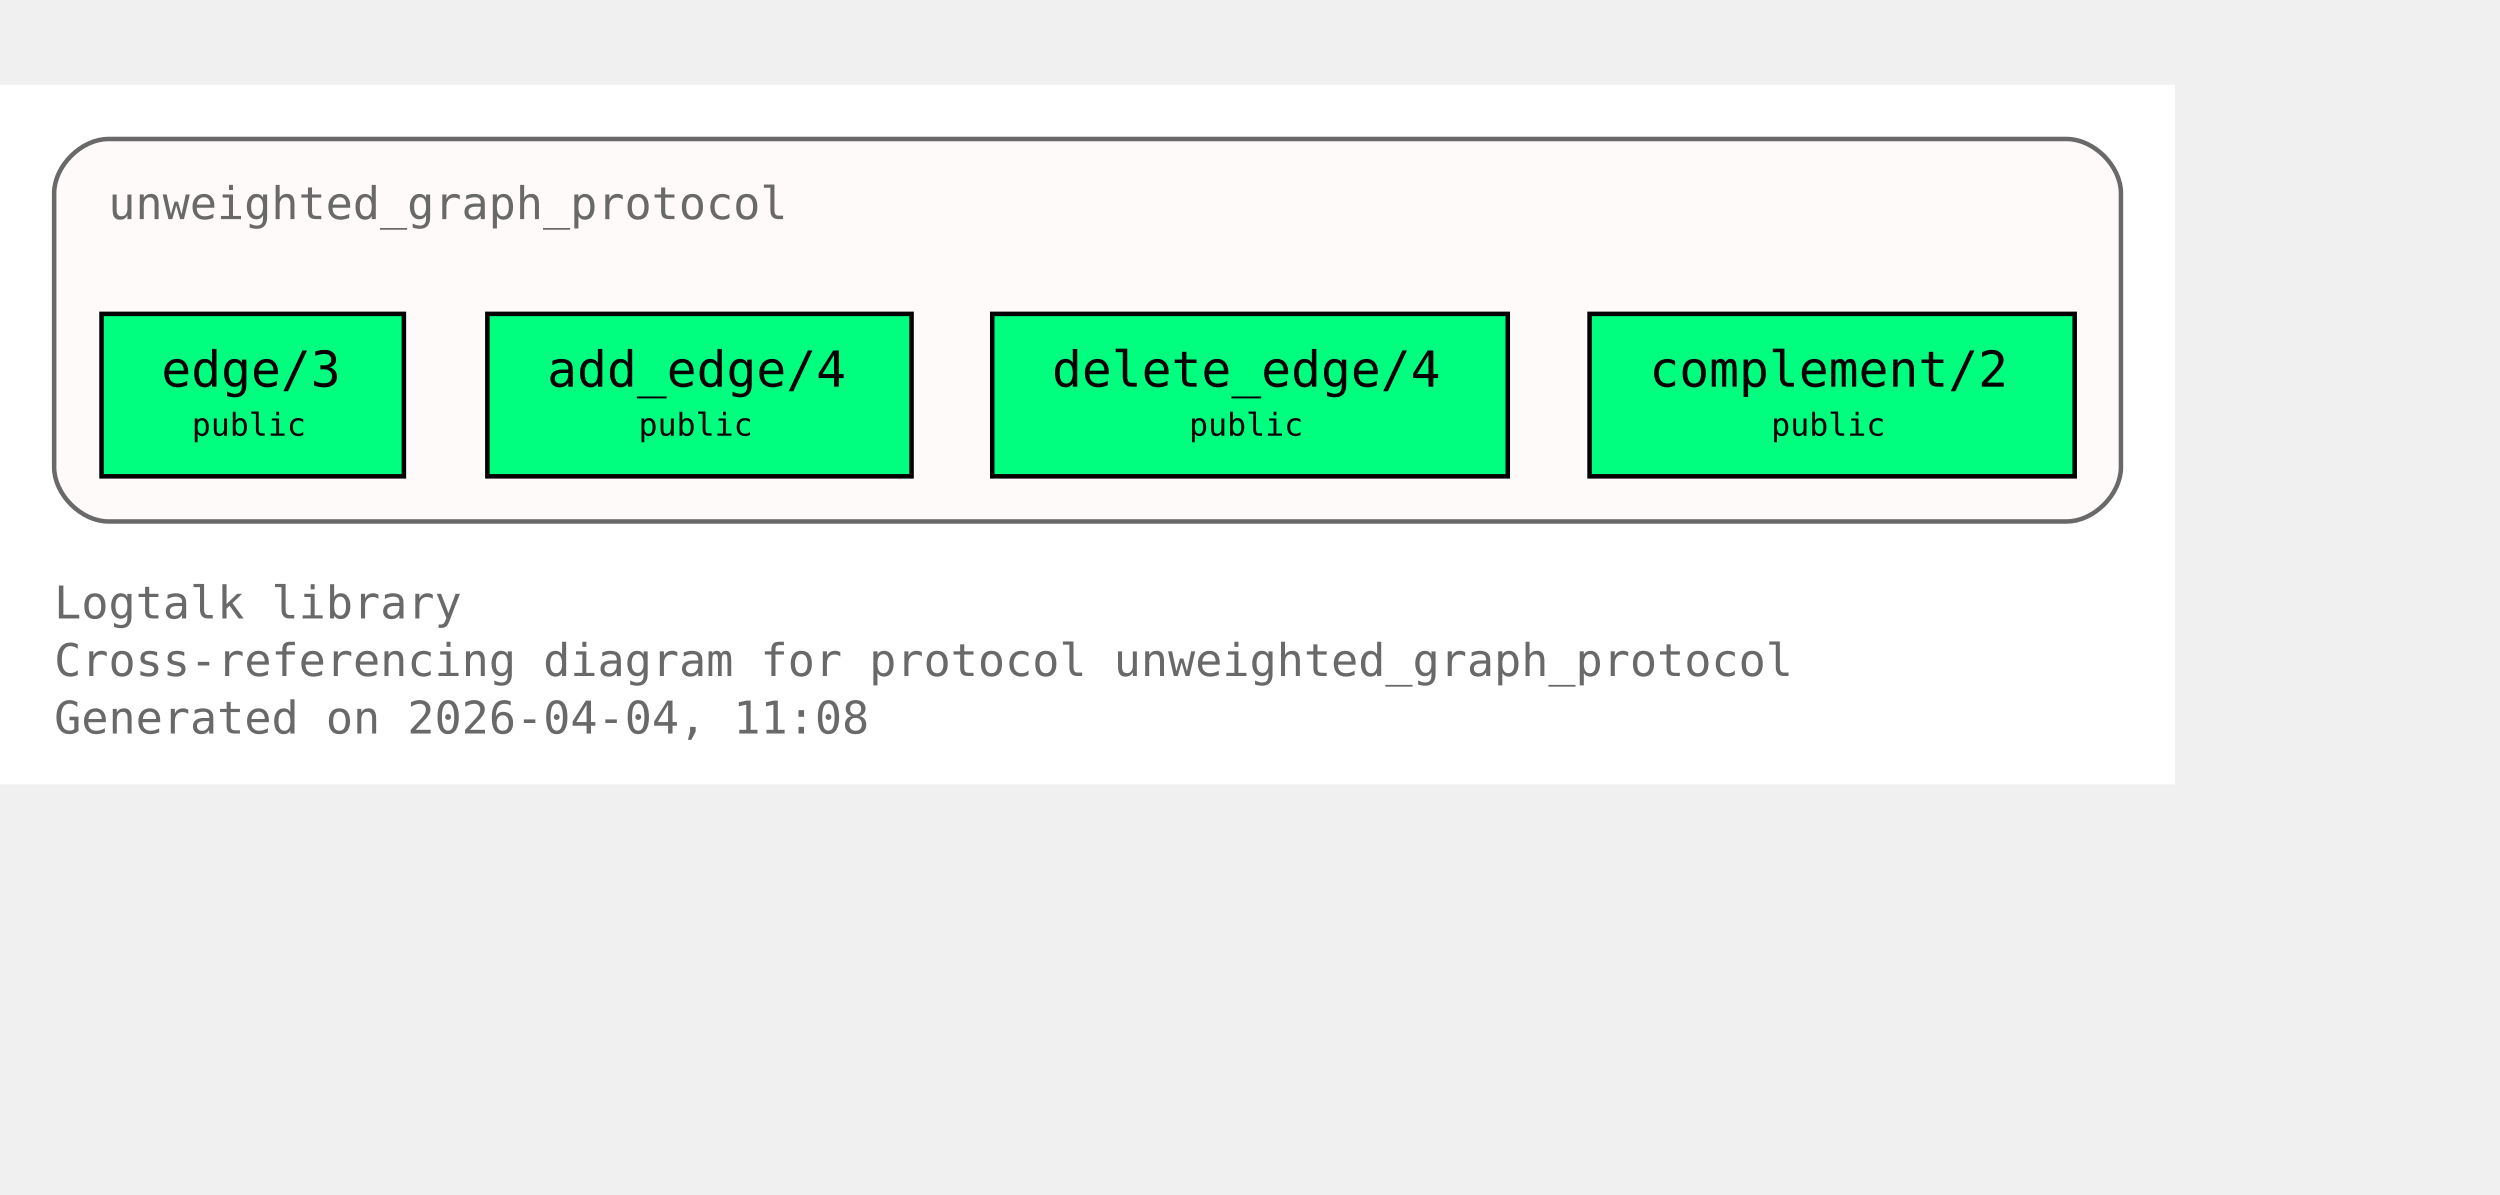
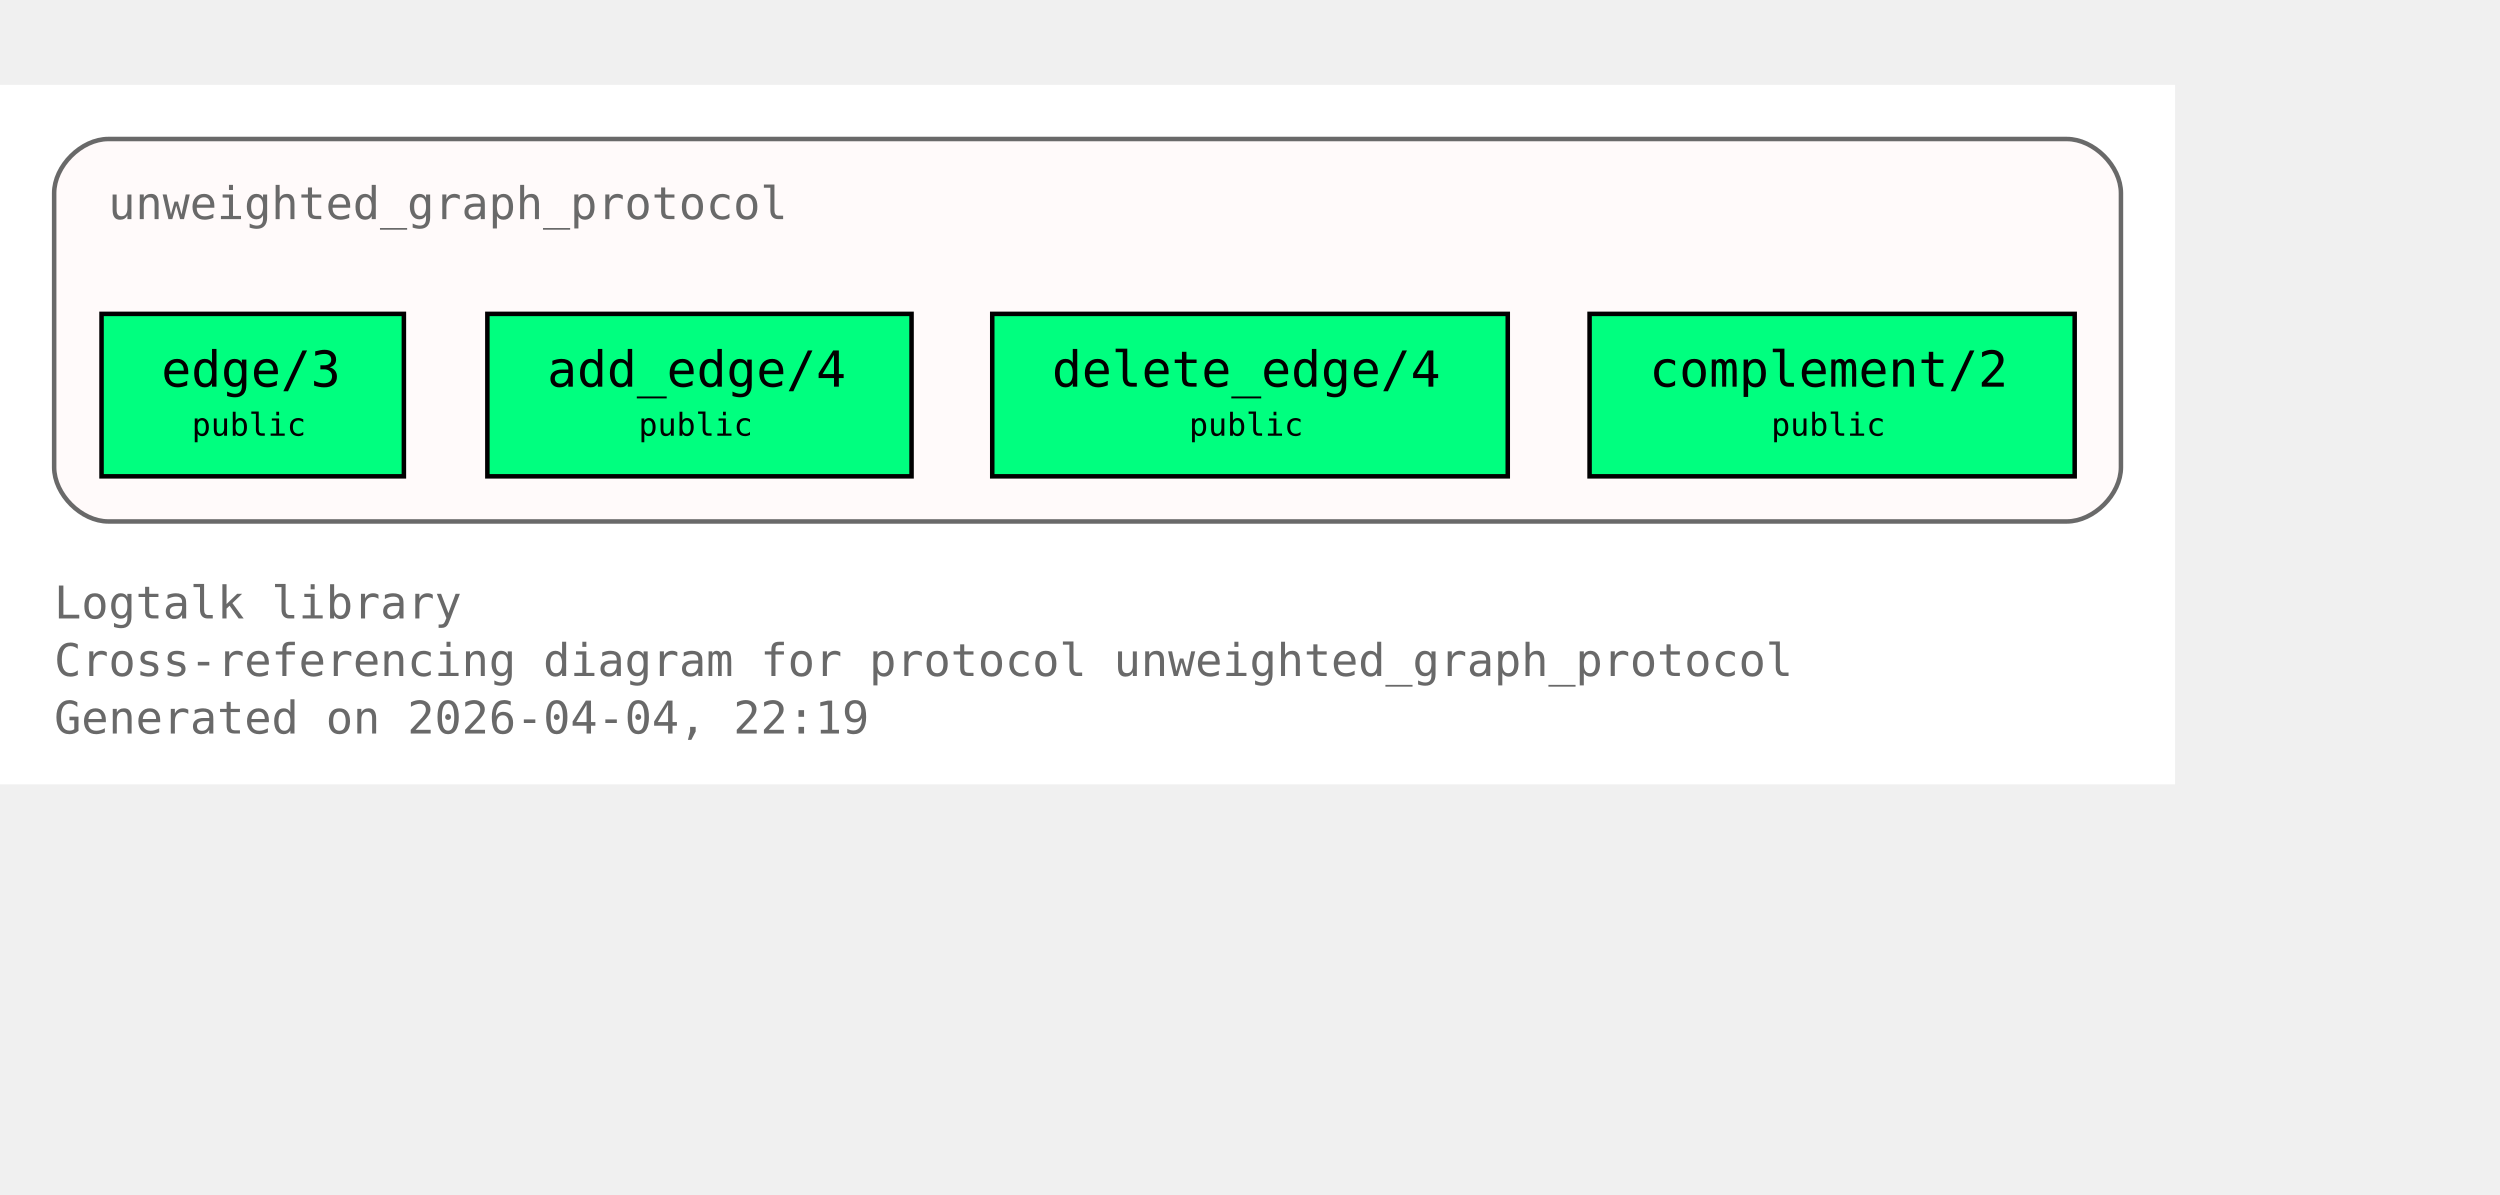
<svg xmlns="http://www.w3.org/2000/svg" xmlns:xlink="http://www.w3.org/1999/xlink" width="626pt" height="299pt" viewBox="72.00 72.00 554.00 227.00">
  <g id="graph0" class="graph" transform="scale(1 1) rotate(0) translate(76 223)">
    <polygon fill="white" stroke="none" points="-4,4 -4,-151 478,-151 478,4 -4,4" />
    <text xml:space="preserve" text-anchor="start" x="8" y="-32.75" font-family="Monospace" font-size="10.00" fill="dimgray">Logtalk library</text>
    <text xml:space="preserve" text-anchor="start" x="8" y="-20" font-family="Monospace" font-size="10.00" fill="dimgray">Cross-referencing diagram for protocol unweighted_graph_protocol</text>
-     <text xml:space="preserve" text-anchor="start" x="8" y="-7.25" font-family="Monospace" font-size="10.00" fill="dimgray">Generated on 2026-04-04, 11:08</text>
+     <text xml:space="preserve" text-anchor="start" x="8" y="-7.25" font-family="Monospace" font-size="10.00" fill="dimgray">Generated on 2026-04-04, 22:19</text>
    <g id="clust1" class="cluster">
      <g id="a_clust1">
        <a xlink:title="unweighted_graph_protocol">
          <path fill="snow" stroke="dimgray" d="M20,-54.25C20,-54.25 454,-54.25 454,-54.25 460,-54.25 466,-60.25 466,-66.25 466,-66.25 466,-127 466,-127 466,-133 460,-139 454,-139 454,-139 20,-139 20,-139 14,-139 8,-133 8,-127 8,-127 8,-66.25 8,-66.25 8,-60.25 14,-54.25 20,-54.25" />
          <g id="a_clust1_0">
-             <a xlink:href="https://github.com/LogtalkDotOrg/logtalk3/tree/574b8ae29b5e5acd2eec20d9a16b465827f97d09/library/graphs/unweighted_graph_protocol.lgt#L22" xlink:title="https://github.com/LogtalkDotOrg/logtalk3/tree/574b8ae29b5e5acd2eec20d9a16b465827f97d09/library/graphs/unweighted_graph_protocol.lgt#L22">
+             <a xlink:href="https://github.com/LogtalkDotOrg/logtalk3/tree/1069342e9a3799bd67fa2c0d8afb67aea6e9b05c/library/graphs/unweighted_graph_protocol.lgt#L22" xlink:title="https://github.com/LogtalkDotOrg/logtalk3/tree/1069342e9a3799bd67fa2c0d8afb67aea6e9b05c/library/graphs/unweighted_graph_protocol.lgt#L22">
              <text xml:space="preserve" text-anchor="start" x="20" y="-121.25" font-family="Monospace" font-size="10.00" fill="dimgray">unweighted_graph_protocol</text>
            </a>
          </g>
        </a>
      </g>
    </g>
    <g id="node1" class="node">
      <polygon fill="springgreen" stroke="black" points="85.5,-100.25 18.5,-100.25 18.5,-64.25 85.5,-64.25 85.5,-100.25" />
      <text xml:space="preserve" text-anchor="start" x="26.5" y="-84.5" font-family="Monospace" font-size="9.00"> </text>
      <g id="a_node1_1">
-         <a xlink:href="https://github.com/LogtalkDotOrg/logtalk3/tree/574b8ae29b5e5acd2eec20d9a16b465827f97d09/library/graphs/unweighted_graph_protocol.lgt#L32" xlink:title="https://github.com/LogtalkDotOrg/logtalk3/tree/574b8ae29b5e5acd2eec20d9a16b465827f97d09/library/graphs/unweighted_graph_protocol.lgt#L32">
+         <a xlink:href="https://github.com/LogtalkDotOrg/logtalk3/tree/1069342e9a3799bd67fa2c0d8afb67aea6e9b05c/library/graphs/unweighted_graph_protocol.lgt#L32" xlink:title="https://github.com/LogtalkDotOrg/logtalk3/tree/1069342e9a3799bd67fa2c0d8afb67aea6e9b05c/library/graphs/unweighted_graph_protocol.lgt#L32">
          <text xml:space="preserve" text-anchor="start" x="31.75" y="-84.12" font-family="Monospace" font-size="11.00">edge/3</text>
        </a>
      </g>
      <text xml:space="preserve" text-anchor="start" x="72.25" y="-84.5" font-family="Monospace" font-size="9.00"> </text>
      <text xml:space="preserve" text-anchor="start" x="26.5" y="-72.12" font-family="Monospace" font-size="9.00"> </text>
      <text xml:space="preserve" text-anchor="start" x="38.5" y="-73.25" font-family="Monospace" font-size="7.00">public</text>
      <text xml:space="preserve" text-anchor="start" x="72.25" y="-72.12" font-family="Monospace" font-size="9.00"> </text>
    </g>
    <g id="node2" class="node">
      <polygon fill="springgreen" stroke="black" points="198,-100.25 104,-100.25 104,-64.25 198,-64.25 198,-100.25" />
      <text xml:space="preserve" text-anchor="start" x="112" y="-84.5" font-family="Monospace" font-size="9.00"> </text>
      <g id="a_node2_2">
-         <a xlink:href="https://github.com/LogtalkDotOrg/logtalk3/tree/574b8ae29b5e5acd2eec20d9a16b465827f97d09/library/graphs/unweighted_graph_protocol.lgt#L39" xlink:title="https://github.com/LogtalkDotOrg/logtalk3/tree/574b8ae29b5e5acd2eec20d9a16b465827f97d09/library/graphs/unweighted_graph_protocol.lgt#L39">
+         <a xlink:href="https://github.com/LogtalkDotOrg/logtalk3/tree/1069342e9a3799bd67fa2c0d8afb67aea6e9b05c/library/graphs/unweighted_graph_protocol.lgt#L39" xlink:title="https://github.com/LogtalkDotOrg/logtalk3/tree/1069342e9a3799bd67fa2c0d8afb67aea6e9b05c/library/graphs/unweighted_graph_protocol.lgt#L39">
          <text xml:space="preserve" text-anchor="start" x="117.25" y="-84.12" font-family="Monospace" font-size="11.00">add_edge/4</text>
        </a>
      </g>
      <text xml:space="preserve" text-anchor="start" x="184.75" y="-84.5" font-family="Monospace" font-size="9.00"> </text>
      <text xml:space="preserve" text-anchor="start" x="112" y="-72.12" font-family="Monospace" font-size="9.00"> </text>
      <text xml:space="preserve" text-anchor="start" x="137.5" y="-73.25" font-family="Monospace" font-size="7.00">public</text>
      <text xml:space="preserve" text-anchor="start" x="184.75" y="-72.12" font-family="Monospace" font-size="9.00"> </text>
    </g>
    <g id="node3" class="node">
      <polygon fill="springgreen" stroke="black" points="330.12,-100.25 215.88,-100.25 215.88,-64.25 330.12,-64.25 330.12,-100.25" />
      <text xml:space="preserve" text-anchor="start" x="223.88" y="-84.5" font-family="Monospace" font-size="9.00"> </text>
      <g id="a_node3_3">
-         <a xlink:href="https://github.com/LogtalkDotOrg/logtalk3/tree/574b8ae29b5e5acd2eec20d9a16b465827f97d09/library/graphs/unweighted_graph_protocol.lgt#L46" xlink:title="https://github.com/LogtalkDotOrg/logtalk3/tree/574b8ae29b5e5acd2eec20d9a16b465827f97d09/library/graphs/unweighted_graph_protocol.lgt#L46">
+         <a xlink:href="https://github.com/LogtalkDotOrg/logtalk3/tree/1069342e9a3799bd67fa2c0d8afb67aea6e9b05c/library/graphs/unweighted_graph_protocol.lgt#L46" xlink:title="https://github.com/LogtalkDotOrg/logtalk3/tree/1069342e9a3799bd67fa2c0d8afb67aea6e9b05c/library/graphs/unweighted_graph_protocol.lgt#L46">
          <text xml:space="preserve" text-anchor="start" x="229.12" y="-84.12" font-family="Monospace" font-size="11.00">delete_edge/4</text>
        </a>
      </g>
      <text xml:space="preserve" text-anchor="start" x="316.88" y="-84.5" font-family="Monospace" font-size="9.00"> </text>
      <text xml:space="preserve" text-anchor="start" x="223.88" y="-72.12" font-family="Monospace" font-size="9.00"> </text>
      <text xml:space="preserve" text-anchor="start" x="259.5" y="-73.25" font-family="Monospace" font-size="7.00">public</text>
      <text xml:space="preserve" text-anchor="start" x="316.88" y="-72.12" font-family="Monospace" font-size="9.00"> </text>
    </g>
    <g id="node4" class="node">
      <polygon fill="springgreen" stroke="black" points="455.75,-100.25 348.25,-100.25 348.25,-64.25 455.75,-64.25 455.75,-100.25" />
      <text xml:space="preserve" text-anchor="start" x="356.25" y="-84.5" font-family="Monospace" font-size="9.00"> </text>
      <g id="a_node4_4">
-         <a xlink:href="https://github.com/LogtalkDotOrg/logtalk3/tree/574b8ae29b5e5acd2eec20d9a16b465827f97d09/library/graphs/unweighted_graph_protocol.lgt#L53" xlink:title="https://github.com/LogtalkDotOrg/logtalk3/tree/574b8ae29b5e5acd2eec20d9a16b465827f97d09/library/graphs/unweighted_graph_protocol.lgt#L53">
+         <a xlink:href="https://github.com/LogtalkDotOrg/logtalk3/tree/1069342e9a3799bd67fa2c0d8afb67aea6e9b05c/library/graphs/unweighted_graph_protocol.lgt#L53" xlink:title="https://github.com/LogtalkDotOrg/logtalk3/tree/1069342e9a3799bd67fa2c0d8afb67aea6e9b05c/library/graphs/unweighted_graph_protocol.lgt#L53">
          <text xml:space="preserve" text-anchor="start" x="361.5" y="-84.12" font-family="Monospace" font-size="11.00">complement/2</text>
        </a>
      </g>
      <text xml:space="preserve" text-anchor="start" x="442.5" y="-84.5" font-family="Monospace" font-size="9.00"> </text>
      <text xml:space="preserve" text-anchor="start" x="356.25" y="-72.12" font-family="Monospace" font-size="9.00"> </text>
      <text xml:space="preserve" text-anchor="start" x="388.5" y="-73.25" font-family="Monospace" font-size="7.00">public</text>
      <text xml:space="preserve" text-anchor="start" x="442.5" y="-72.12" font-family="Monospace" font-size="9.00"> </text>
    </g>
  </g>
</svg>
